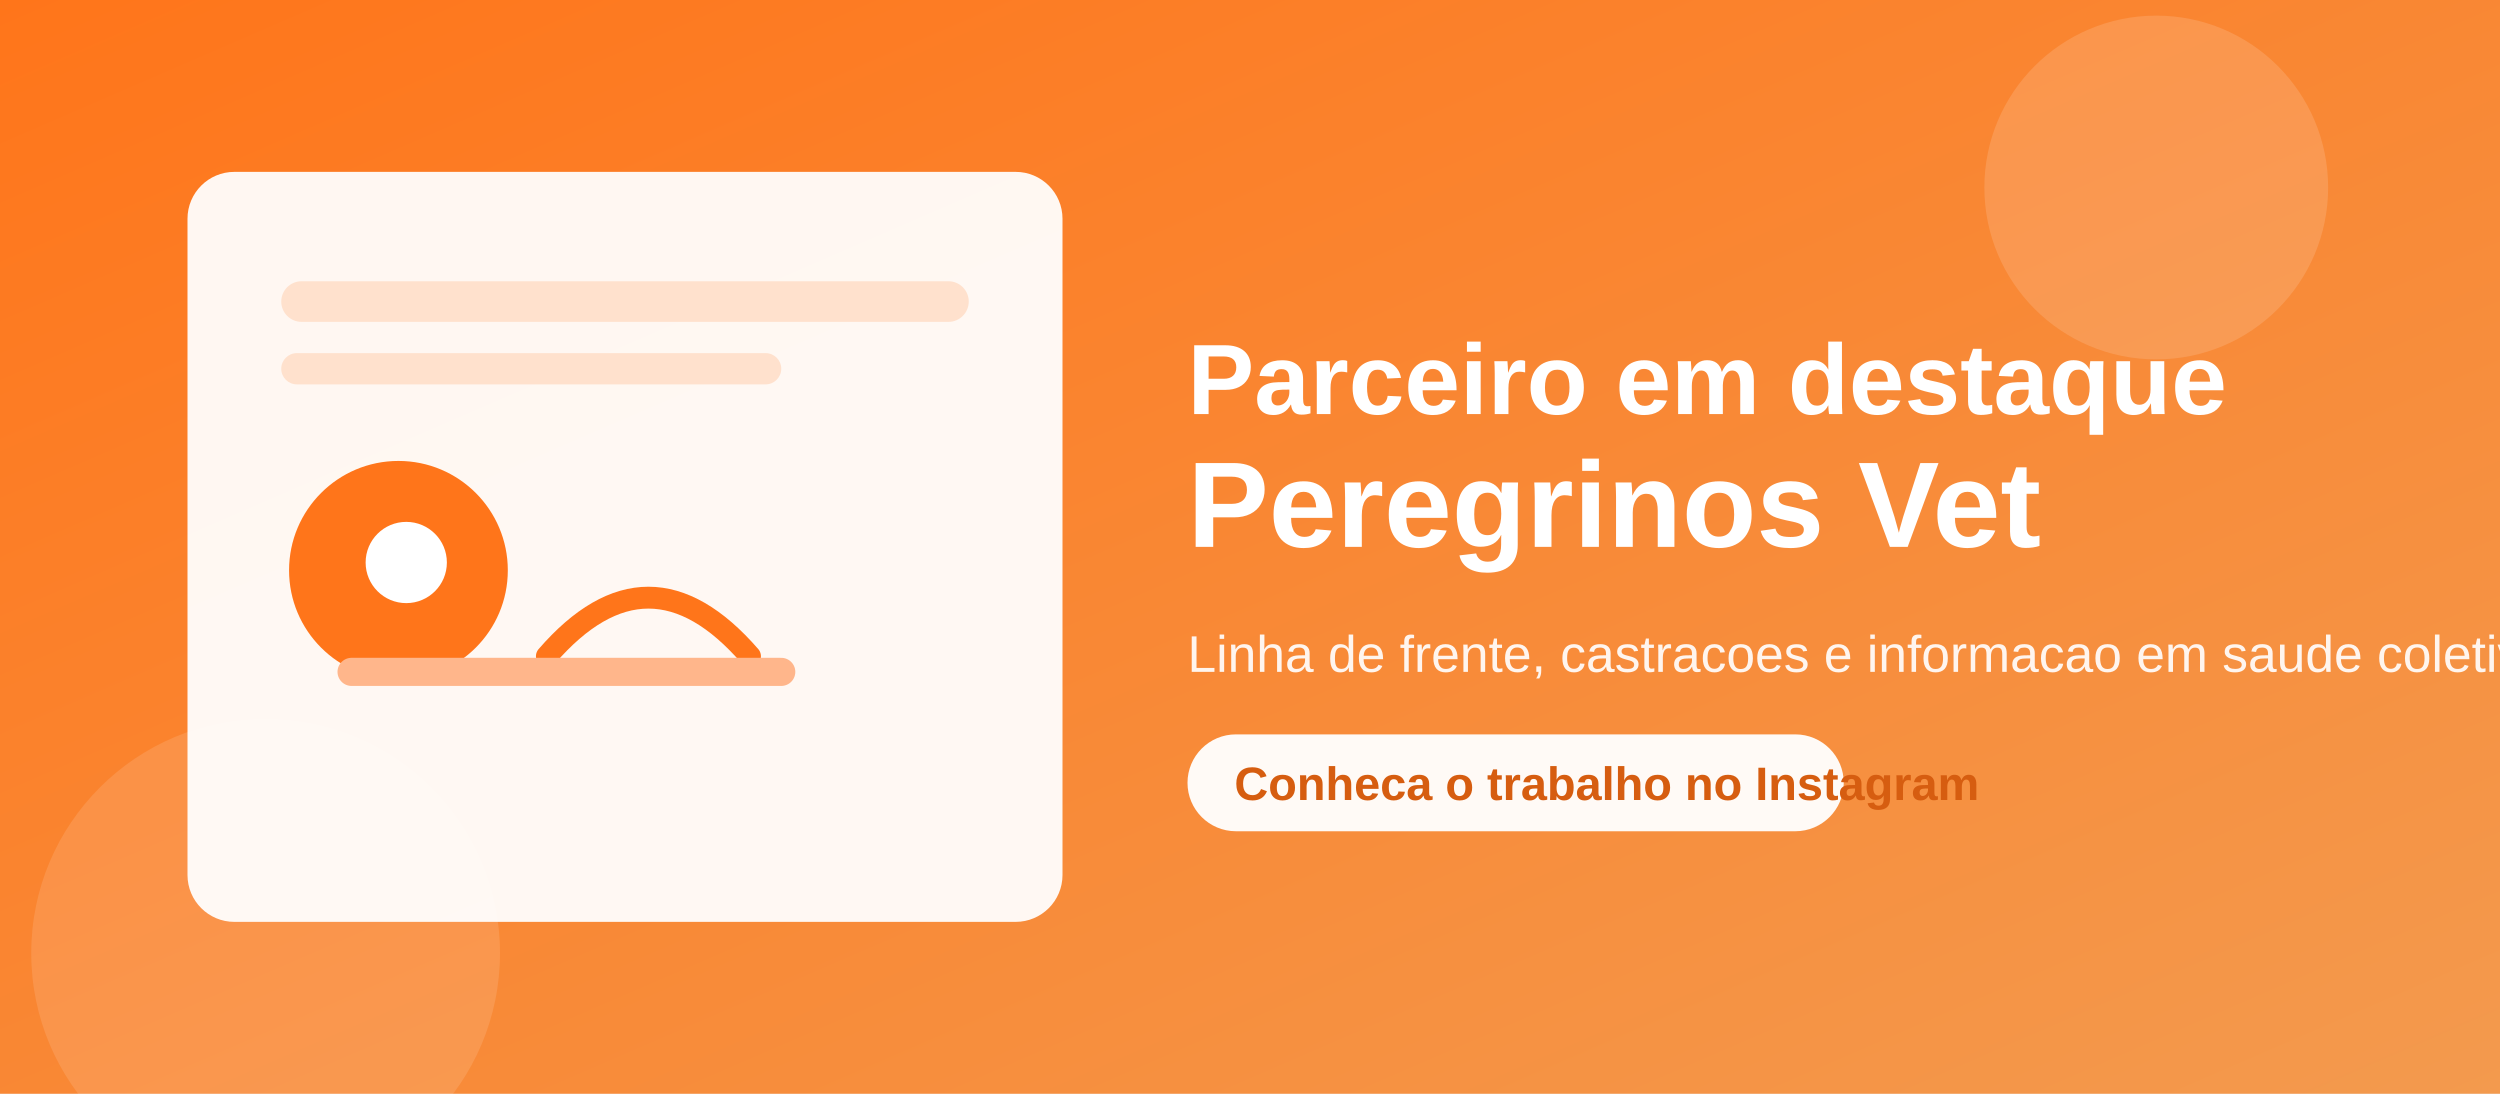
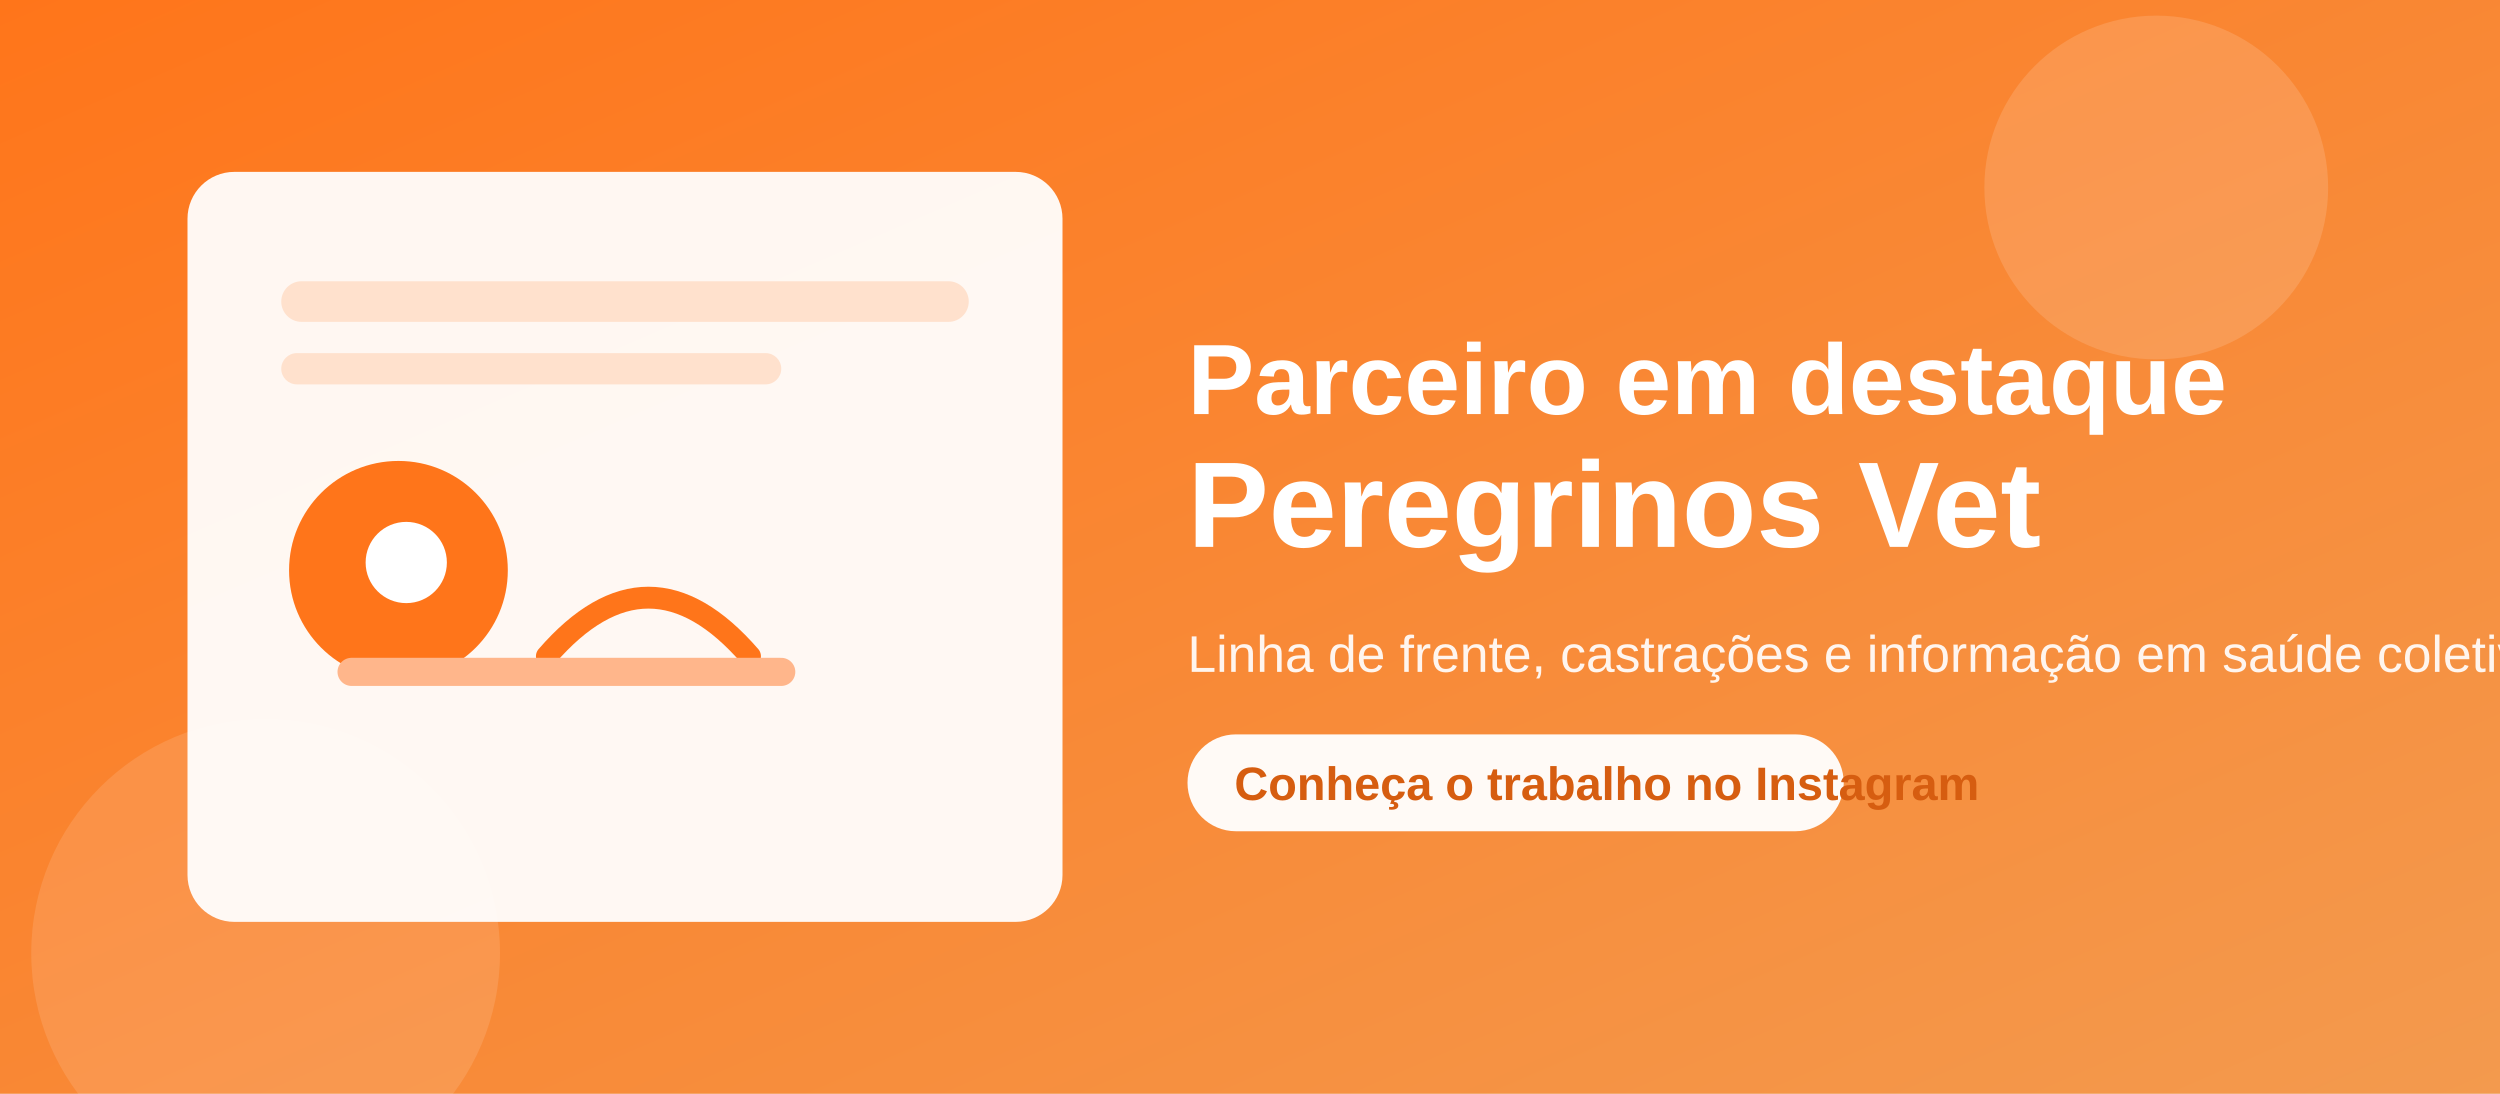
<svg xmlns="http://www.w3.org/2000/svg" width="1600" height="700" viewBox="0 0 1600 700" role="img" aria-labelledby="title desc">
  <defs>
    <linearGradient id="bg" x1="0" y1="0" x2="1" y2="1">
      <stop offset="0%" stop-color="#ff751a" />
      <stop offset="100%" stop-color="#f39a4e" />
    </linearGradient>
  </defs>
  <rect width="1600" height="700" fill="url(#bg)" />
  <circle cx="1380" cy="120" r="110" fill="#ffffff" opacity="0.14" />
  <circle cx="170" cy="610" r="150" fill="#ffffff" opacity="0.12" />
  <rect x="120" y="110" width="560" height="480" rx="30" fill="#ffffff" opacity="0.94" />
  <rect x="180" y="180" width="440" height="26" rx="13" fill="#ffe1cd" />
  <rect x="180" y="226" width="320" height="20" rx="10" fill="#ffe1cd" />
  <circle cx="255" cy="365" r="70" fill="#ff751a" />
  <circle cx="260" cy="360" r="26" fill="#ffffff" />
  <path d="M350 420 q65 -75 130 0" fill="none" stroke="#ff751a" stroke-width="14" stroke-linecap="round" />
  <path d="M225 430 h275" stroke="#ffb68b" stroke-width="18" stroke-linecap="round" />
  <text x="760" y="265" font-family="Arial, sans-serif" font-size="64" font-weight="700" fill="#ffffff">Parceiro em destaque</text>
  <text x="760" y="350" font-family="Arial, sans-serif" font-size="78" font-weight="800" fill="#ffffff">Peregrinos Vet</text>
-   <text x="760" y="430" font-family="Arial, sans-serif" font-size="33" fill="#fff5ee">Linha de frente, castracoes e informacao em saude coletiva</text>
+   <text x="760" y="430" font-family="Arial, sans-serif" font-size="33" fill="#fff5ee">Linha de frente, castrações e informação em saúde coletiva</text>
  <rect x="760" y="470" width="420" height="62" rx="31" fill="#ffffff" opacity="0.95" />
-   <text x="790" y="512" font-family="Arial, sans-serif" font-size="30" font-weight="700" fill="#d65d10">Conheca o trabalho no Instagram</text>
+   <text x="790" y="512" font-family="Arial, sans-serif" font-size="30" font-weight="700" fill="#d65d10">Conheça o trabalho no Instagram</text>
</svg>
